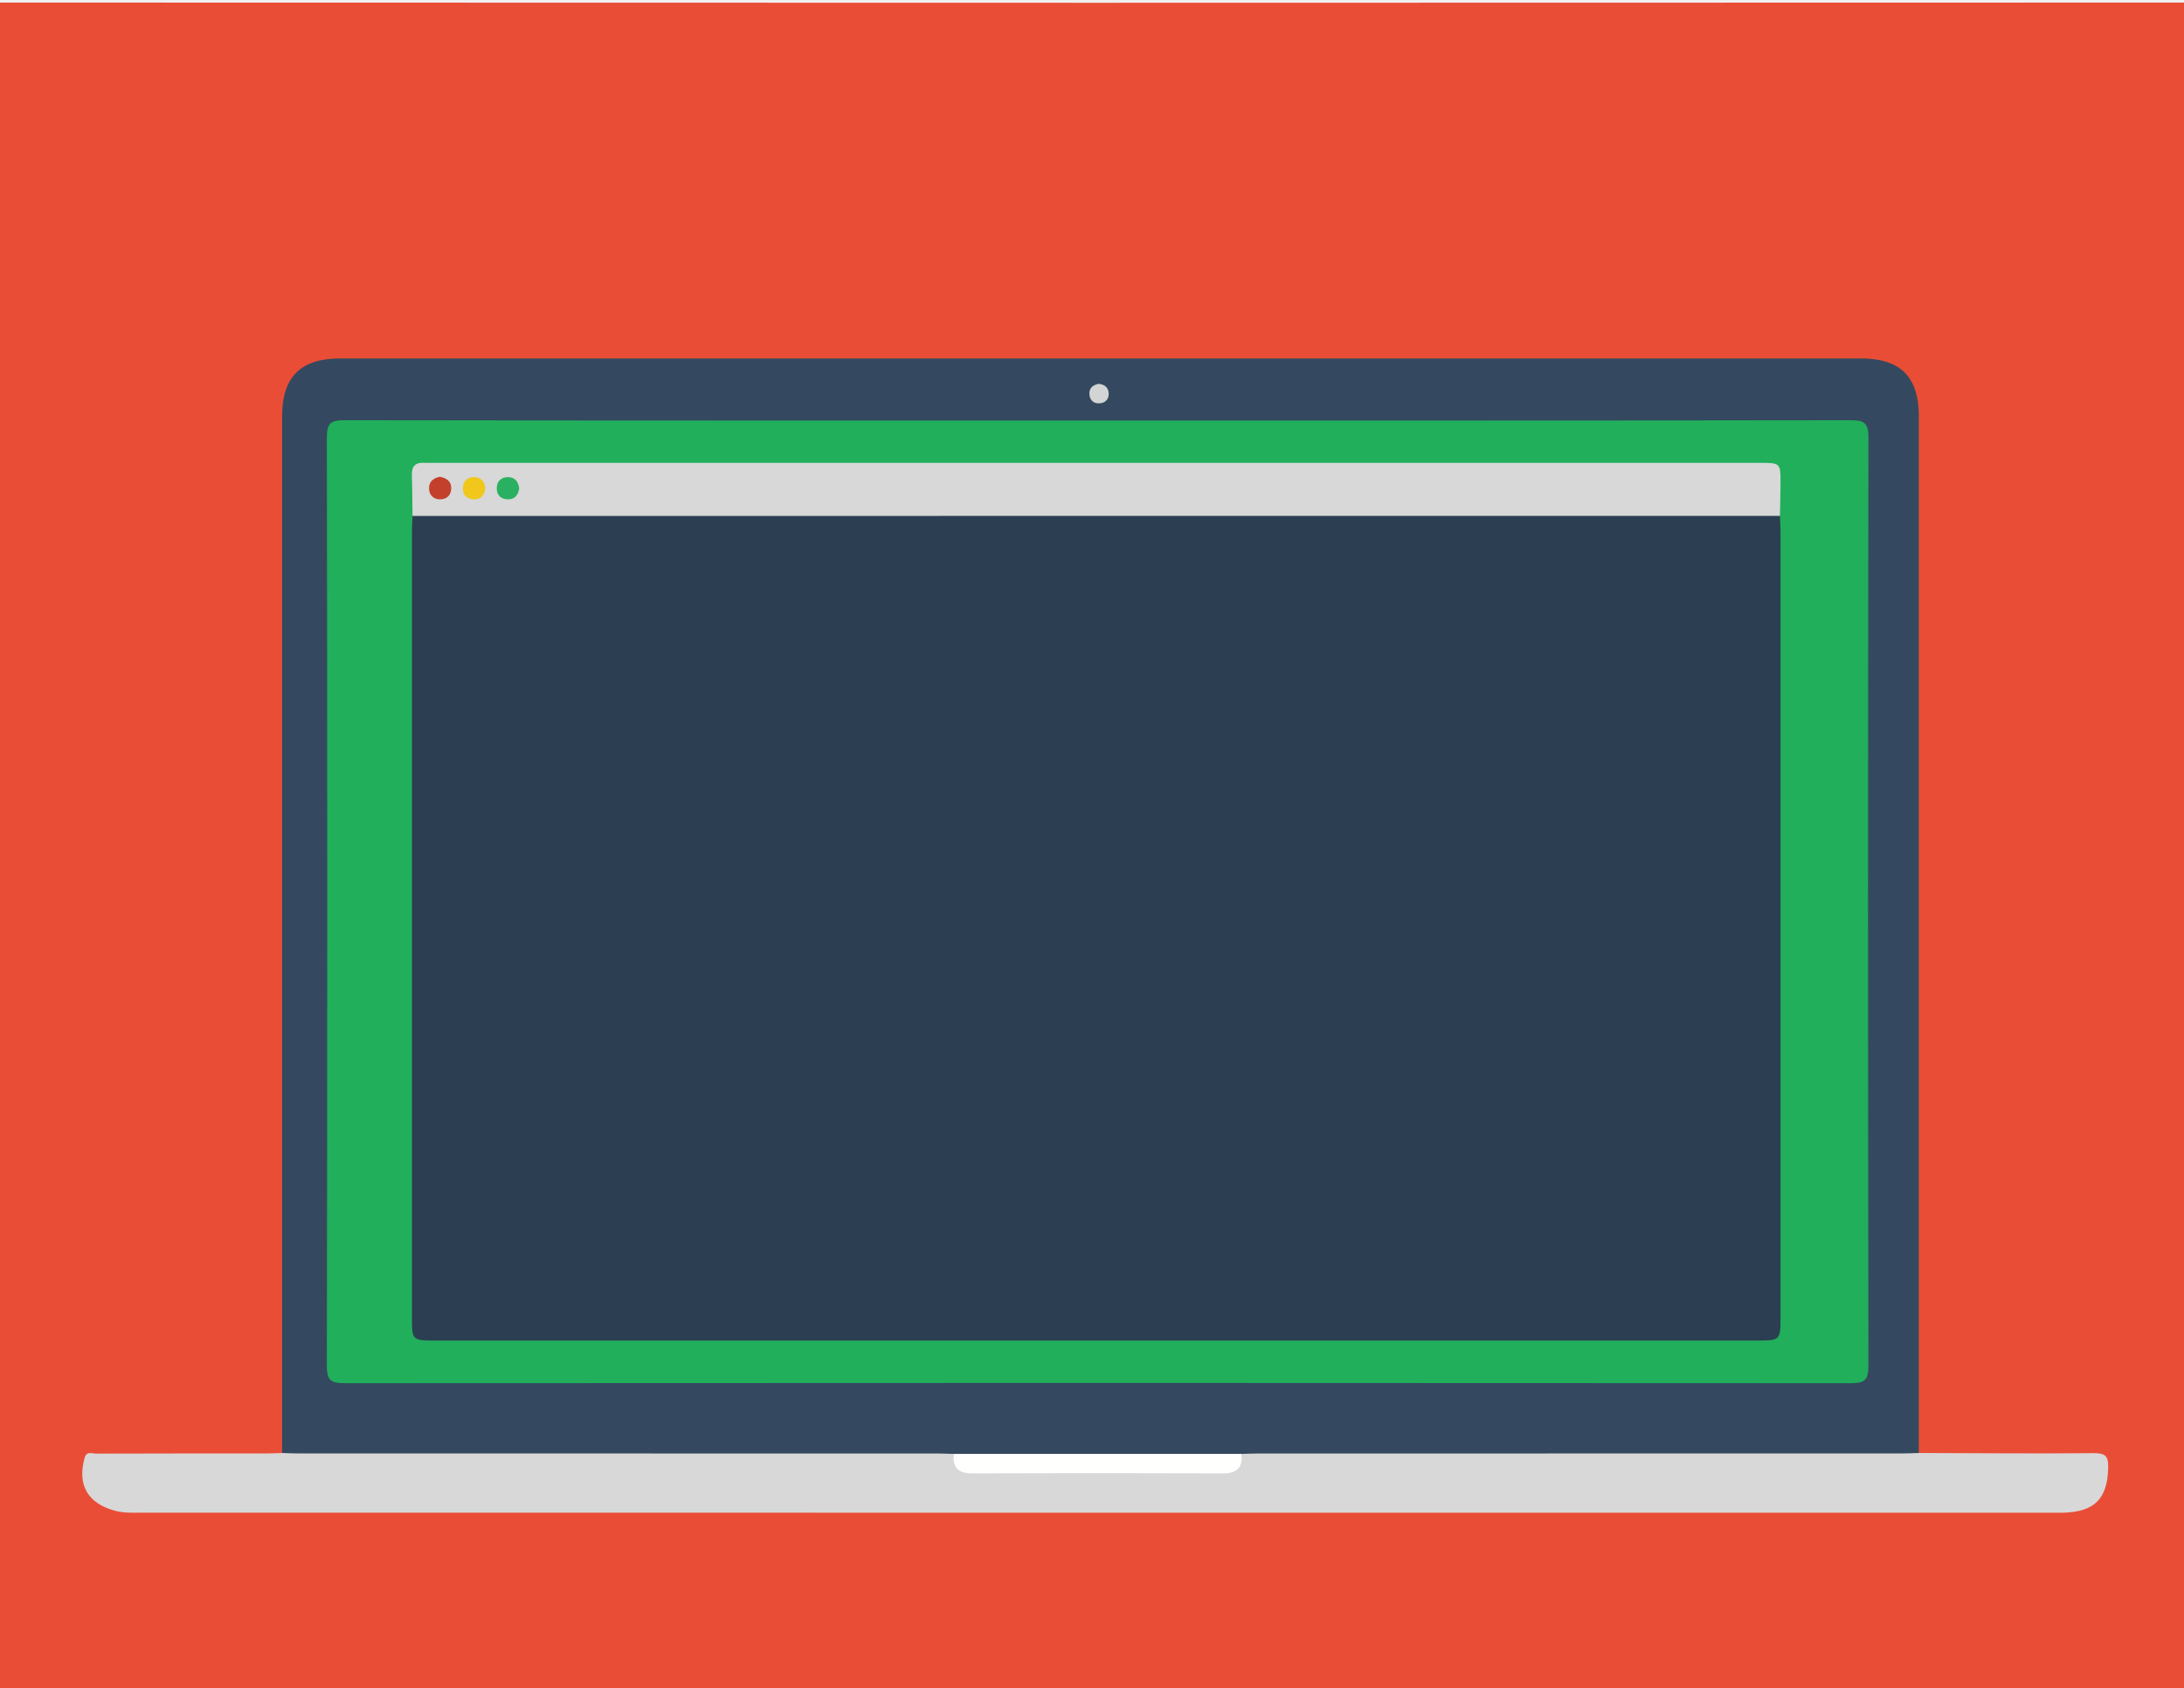
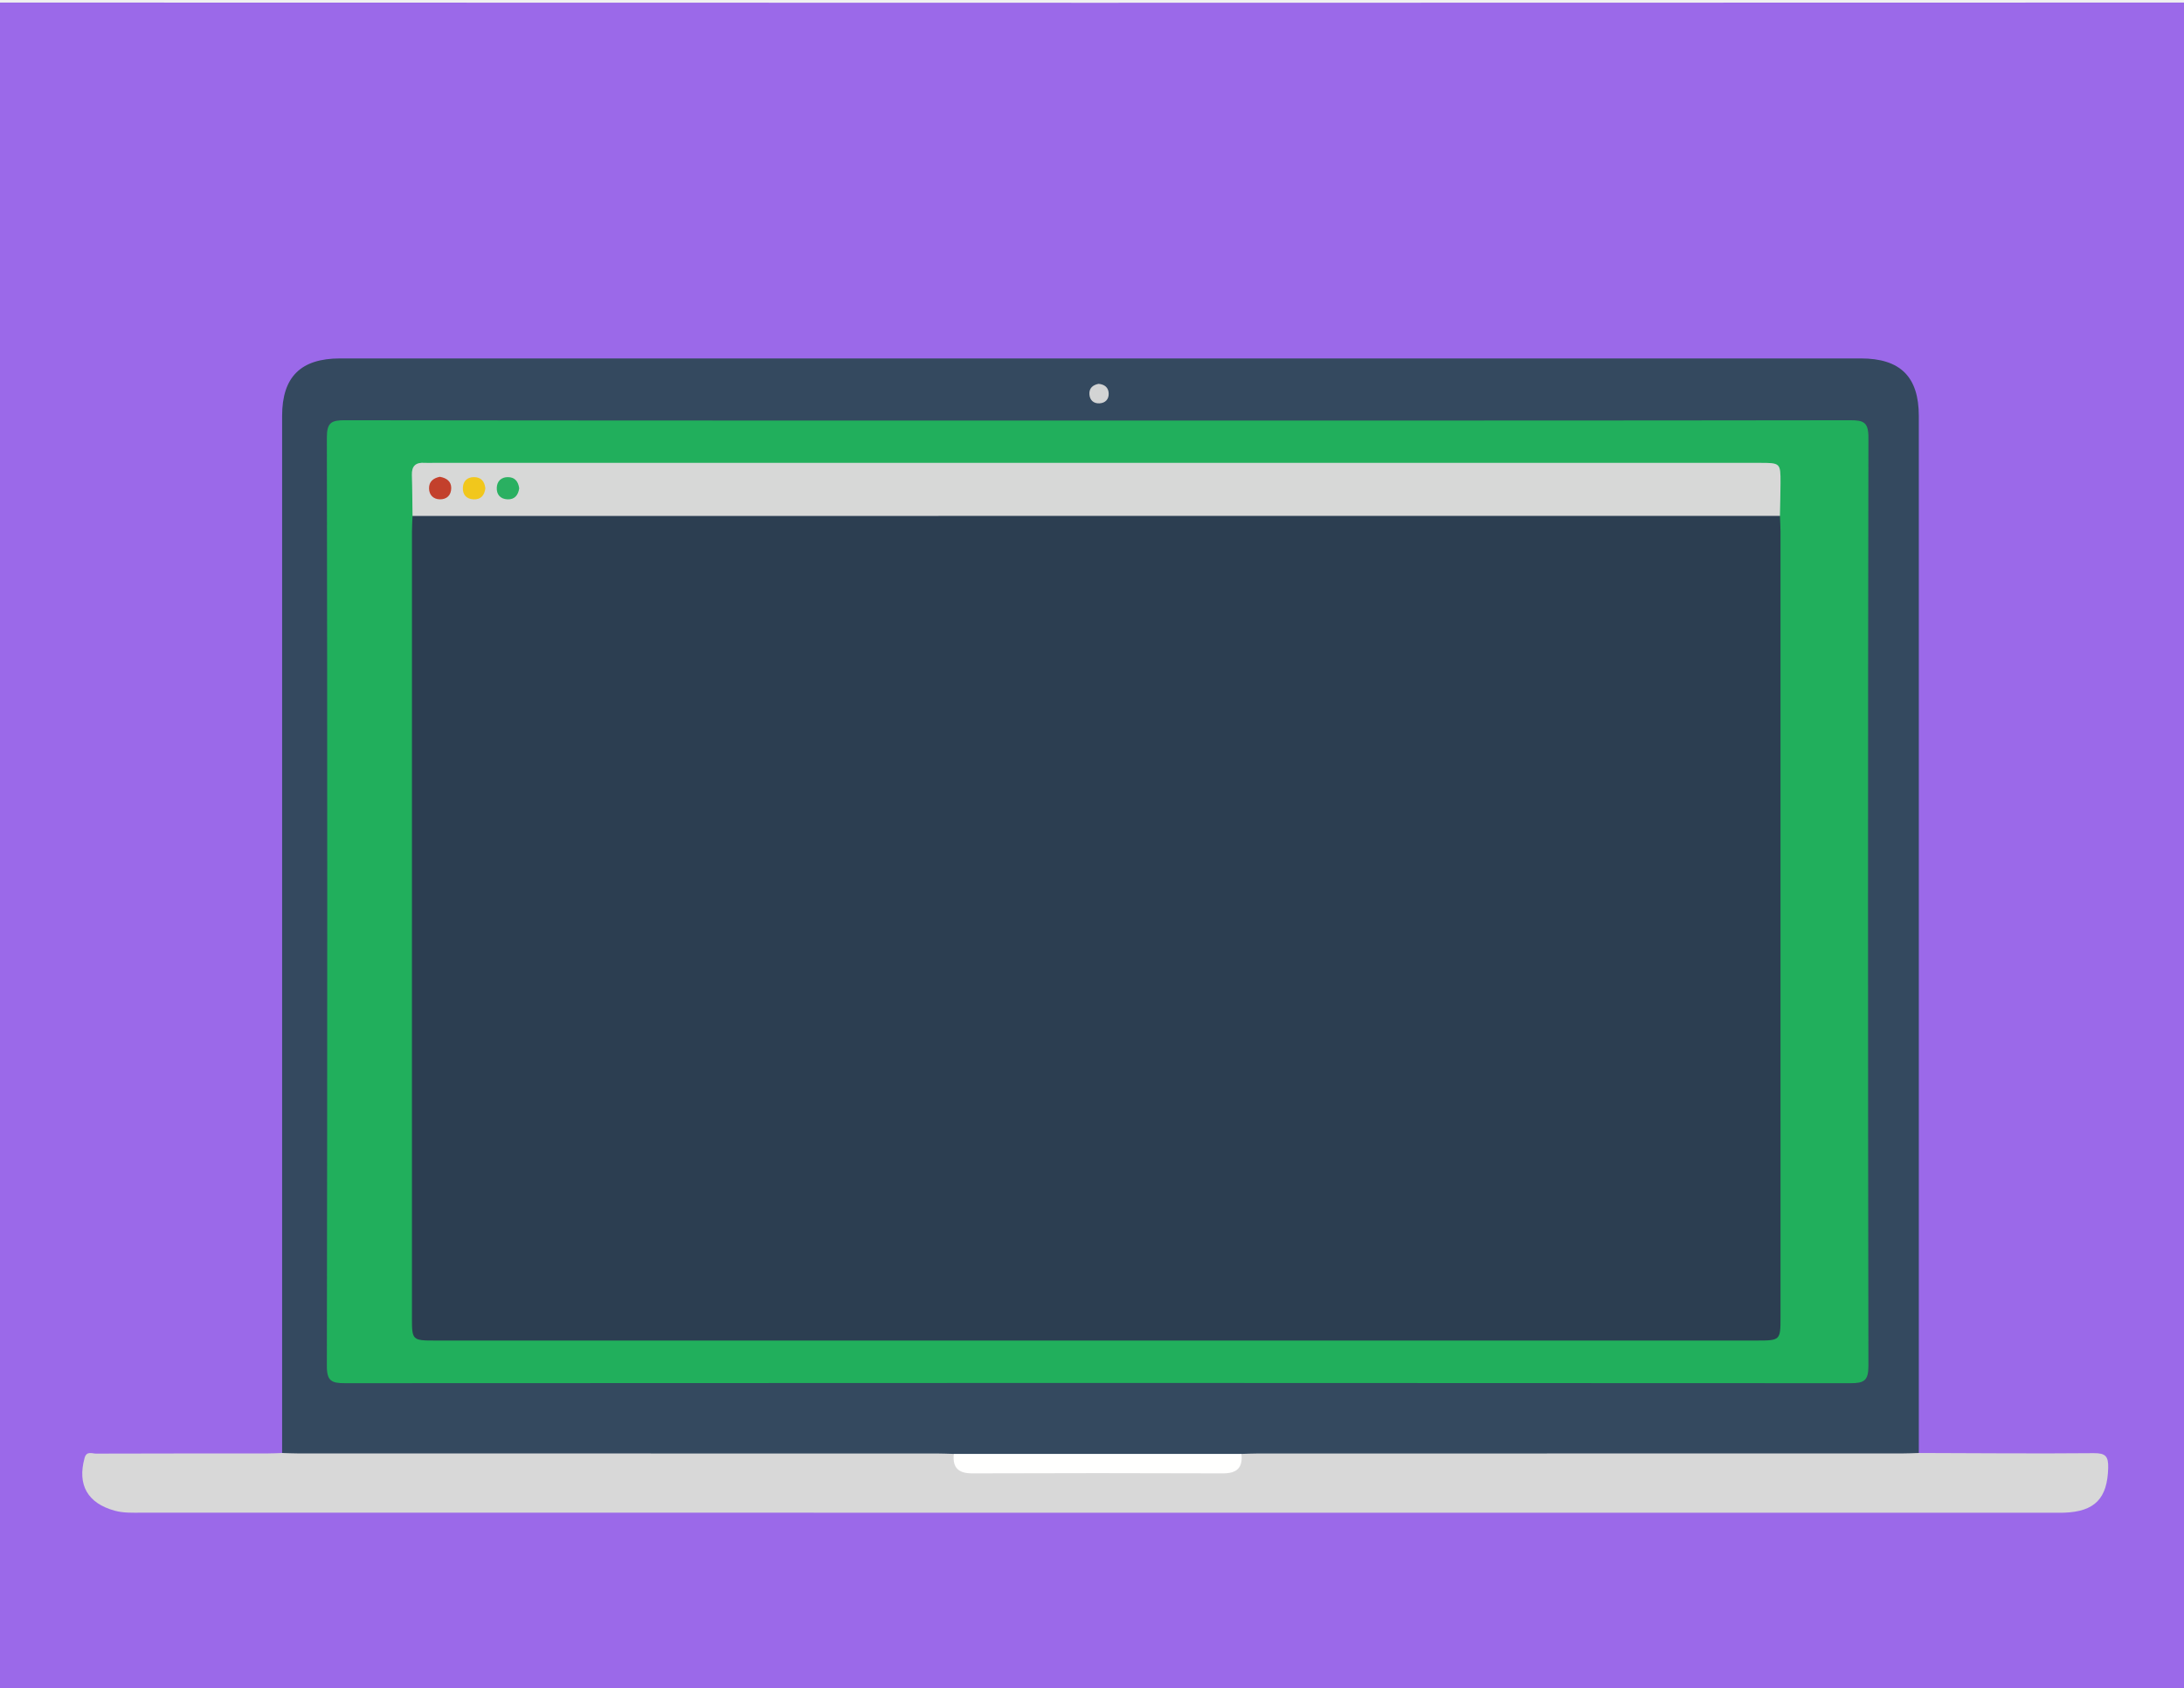
<svg xmlns="http://www.w3.org/2000/svg" version="1.1" id="Layer_1" x="0px" y="0px" width="792px" height="612px" viewBox="0 0 792 612" enable-background="new 0 0 792 612" xml:space="preserve">
  <g>
-     <path fill-rule="evenodd" clip-rule="evenodd" fill="#EA4D36" d="M-12.31,615.023c0-203.132,0.012-406.264-0.096-609.395   c-0.002-3.836,0.864-4.702,4.701-4.701c269.818,0.105,539.637,0.105,809.456,0c3.837-0.001,4.703,0.864,4.701,4.701   c-0.108,203.131-0.096,406.263-0.096,609.395c-1.769,0.954-3.684,0.484-5.522,0.484c-269.21,0.024-538.418,0.024-807.628,0   C-8.631,615.508-10.543,615.977-12.31,615.023z" />
+     <path fill-rule="evenodd" clip-rule="evenodd" fill="#9b69e9" d="M-12.31,615.023c0-203.132,0.012-406.264-0.096-609.395   c-0.002-3.836,0.864-4.702,4.701-4.701c269.818,0.105,539.637,0.105,809.456,0c3.837-0.001,4.703,0.864,4.701,4.701   c-0.108,203.131-0.096,406.263-0.096,609.395c-1.769,0.954-3.684,0.484-5.522,0.484c-269.21,0.024-538.418,0.024-807.628,0   C-8.631,615.508-10.543,615.977-12.31,615.023z" />
    <path fill-rule="evenodd" clip-rule="evenodd" fill="#FFFFFF" d="M-12.31,615.023c272.889,0,545.777,0,818.667,0   c-0.223,0.314,0.517,1.066-0.511,1.034c-1.363-0.043-2.728-0.011-4.091-0.011c-269.821,0-539.643,0.002-809.463-0.063   C-9.205,615.982-11.176,617.164-12.31,615.023z" />
    <path fill-rule="evenodd" clip-rule="evenodd" fill="#34495F" d="M102.304,526.847c0-125.338-0.001-250.677,0.001-376.016   c0-14.169,6.753-20.866,21.029-20.866c183.83-0.001,367.66-0.001,551.489,0c14.307,0,21.011,6.656,21.011,20.866   c0.001,125.338,0,250.678-0.001,376.016c-0.926,2.075-2.834,2.23-4.723,2.386c-2.721,0.223-5.449,0.168-8.176,0.168   c-74.129,0.006-148.258,0.003-222.387,0.009c-3.41,0-6.814-0.066-10.216-0.308c-34.831,0.485-69.663,0.5-104.496,0.007   c-2.214,0.089-4.422,0.288-6.641,0.288c-76.026,0.012-152.053,0.039-228.08-0.069C108.068,529.323,104.469,530.374,102.304,526.847   z" />
    <path fill-rule="evenodd" clip-rule="evenodd" fill="#D8D8D8" d="M102.304,526.847c2.039,0.057,4.078,0.163,6.118,0.163   c77.117,0.009,154.234,0.006,231.352,0.014c2.039,0.001,4.078,0.105,6.118,0.16c2.897,3.632,6.682,4.708,11.266,4.688   c27.259-0.113,54.519-0.113,81.777,0c4.585,0.021,8.37-1.056,11.267-4.687c2.04-0.056,4.08-0.16,6.118-0.161   c77.8-0.008,155.599-0.005,233.397-0.014c2.039,0,4.079-0.107,6.117-0.163c21.14,0.057,42.279,0.251,63.416,0.058   c4.333-0.039,5.364,1.151,5.256,5.354c-0.284,11.045-4.8,15.864-16.067,16.235c-1.192,0.039-2.388,0.012-3.581,0.012   c-231.206,0-462.412,0.002-693.618-0.014c-3.223,0-6.434,0.155-9.644-0.727c-9.807-2.693-13.625-9.35-10.927-19.103   c0.735-2.656,2.705-1.587,4.125-1.593c20.631-0.077,41.262-0.049,61.894-0.061C98.561,527.009,100.432,526.903,102.304,526.847z" />
    <path fill-rule="evenodd" clip-rule="evenodd" fill="#21AF5C" d="M398.292,152.477c90.898,0,181.797,0.037,272.694-0.101   c4.857-0.007,6.584,0.766,6.575,6.246c-0.193,112.215-0.191,224.432-0.003,336.647c0.009,5.434-1.651,6.271-6.551,6.268   c-181.968-0.122-363.935-0.121-545.902-0.003c-4.856,0.003-6.583-0.766-6.574-6.244c0.192-112.216,0.191-224.432,0.002-336.647   c-0.009-5.434,1.65-6.277,6.551-6.27C216.154,152.515,307.223,152.477,398.292,152.477z" />
    <path fill-rule="evenodd" clip-rule="evenodd" fill="#FFFFFE" d="M450.201,527.185c0.525,5-1.633,7.069-6.737,7.05   c-30.277-0.114-60.557-0.114-90.835-0.001c-5.104,0.021-7.262-2.05-6.737-7.05C380.661,527.184,415.432,527.184,450.201,527.185z" />
    <path fill-rule="evenodd" clip-rule="evenodd" fill="#D3D4D4" d="M398.371,139.179c2.166,0.184,3.586,1.284,3.683,3.433   c0.097,2.164-1.23,3.536-3.36,3.639c-2.158,0.105-3.532-1.2-3.641-3.348C394.942,140.717,396.325,139.574,398.371,139.179z" />
    <path fill-rule="evenodd" clip-rule="evenodd" fill="#2C3E51" d="M645.47,187.061c0.071,1.873,0.205,3.744,0.205,5.616   c0.01,94.988,0.008,189.976,0.006,284.964c0,8.349-0.083,8.43-8.712,8.43c-159.792,0.001-319.583,0.001-479.375,0.001   c-7.974-0.001-8.205-0.218-8.205-7.903c-0.003-95.158-0.005-190.317,0.005-285.477c0-1.872,0.132-3.744,0.202-5.616   c1.299-1.598,3.079-1.987,5.02-2.072c2.215-0.097,4.431-0.118,6.646-0.118c157.511-0.006,315.022-0.016,472.534,0.058   C637.732,184.946,642.069,183.699,645.47,187.061z" />
    <path fill-rule="evenodd" clip-rule="evenodd" fill="#D7D8D7" d="M645.47,187.061c-165.291,0.005-330.583,0.011-495.874,0.016   c-0.072-4.941-0.074-9.885-0.24-14.823c-0.112-3.348,1.456-4.665,4.658-4.438c1.018,0.073,2.045,0.01,3.068,0.01   c160.297,0,320.594,0,480.89,0c7.716,0,7.742,0.002,7.711,7.48C645.667,179.226,645.544,183.143,645.47,187.061z" />
    <path fill-rule="evenodd" clip-rule="evenodd" fill="#C3402C" d="M159.506,172.877c2.551,0.461,4.127,1.729,4.127,4.076   c0,2.584-1.606,4.174-4.192,4.101c-2.315-0.065-3.816-1.593-3.859-3.935C155.532,174.453,157.352,173.312,159.506,172.877z" />
    <path fill-rule="evenodd" clip-rule="evenodd" fill="#F1C71C" d="M176.007,177.085c-0.319,2.536-1.653,4.101-4.283,3.98   c-2.605-0.119-4.014-1.724-3.864-4.32c0.135-2.341,1.585-3.719,3.944-3.745C174.438,172.972,175.742,174.526,176.007,177.085z" />
    <path fill-rule="evenodd" clip-rule="evenodd" fill="#2AB061" d="M188.284,177.051c-0.354,2.491-1.657,4.119-4.255,4.007   c-2.558-0.11-4.017-1.735-3.878-4.289c0.124-2.288,1.583-3.725,3.913-3.764C186.667,172.962,187.952,174.562,188.284,177.051z" />
  </g>
</svg>
